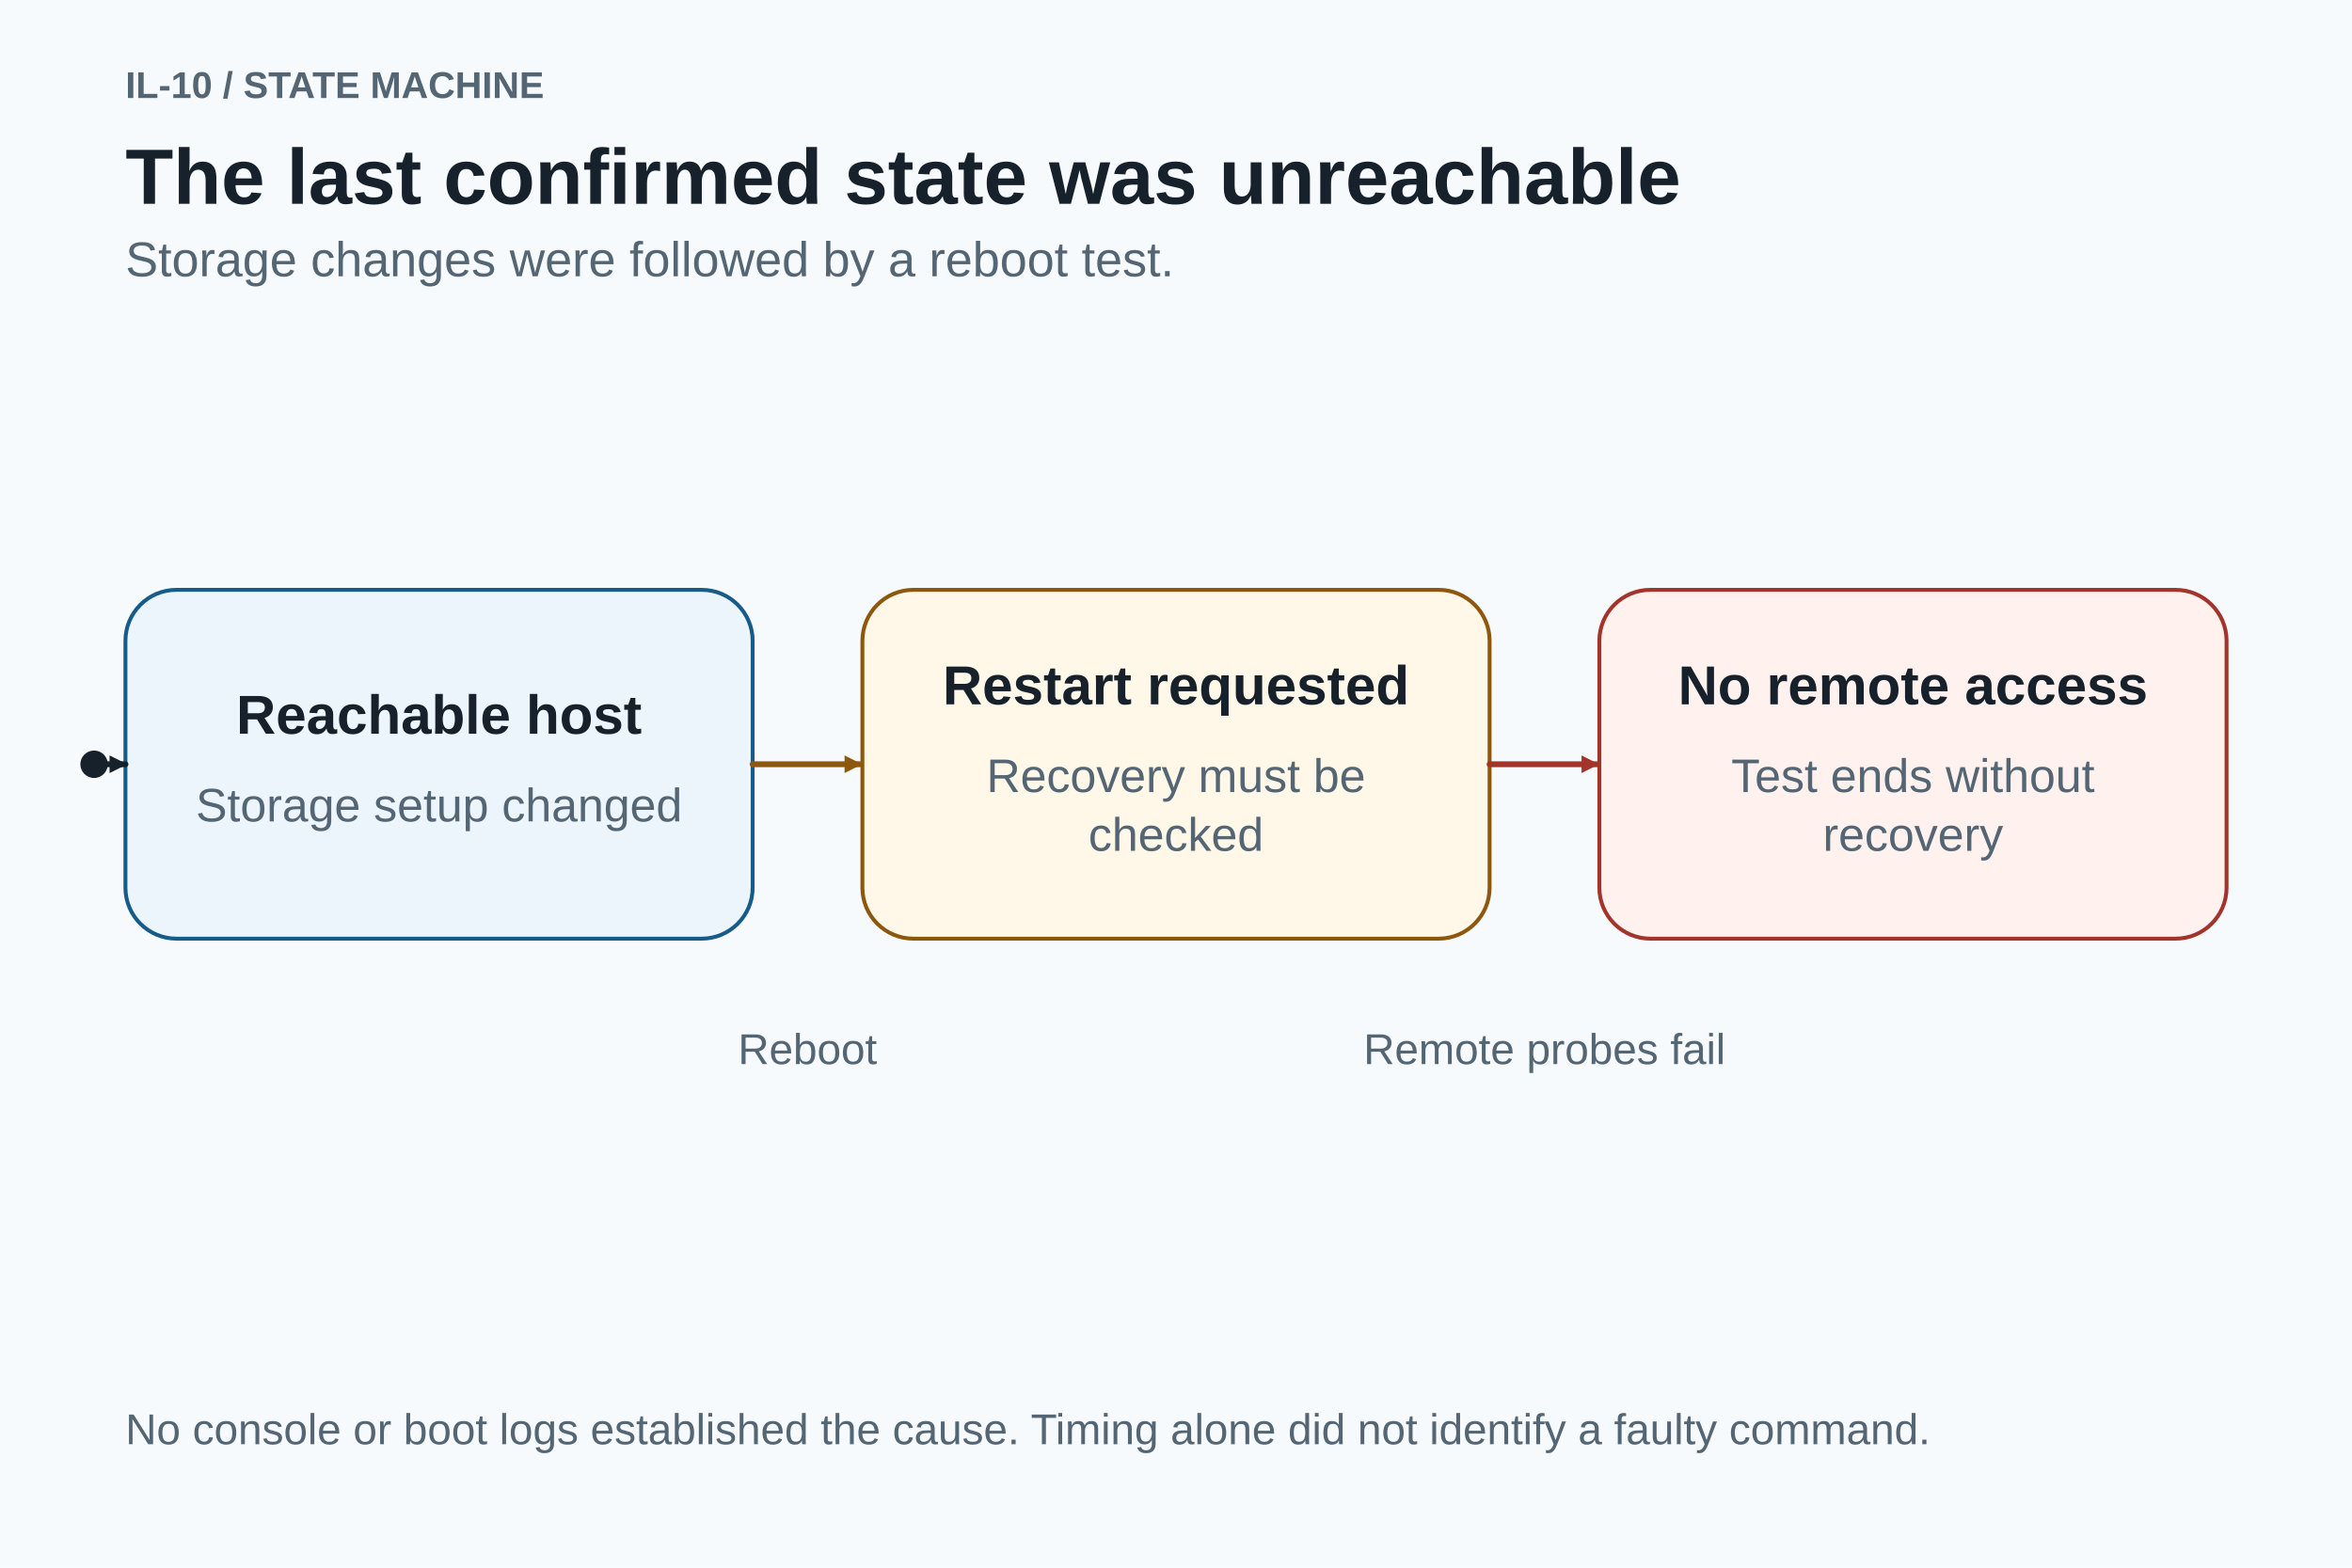
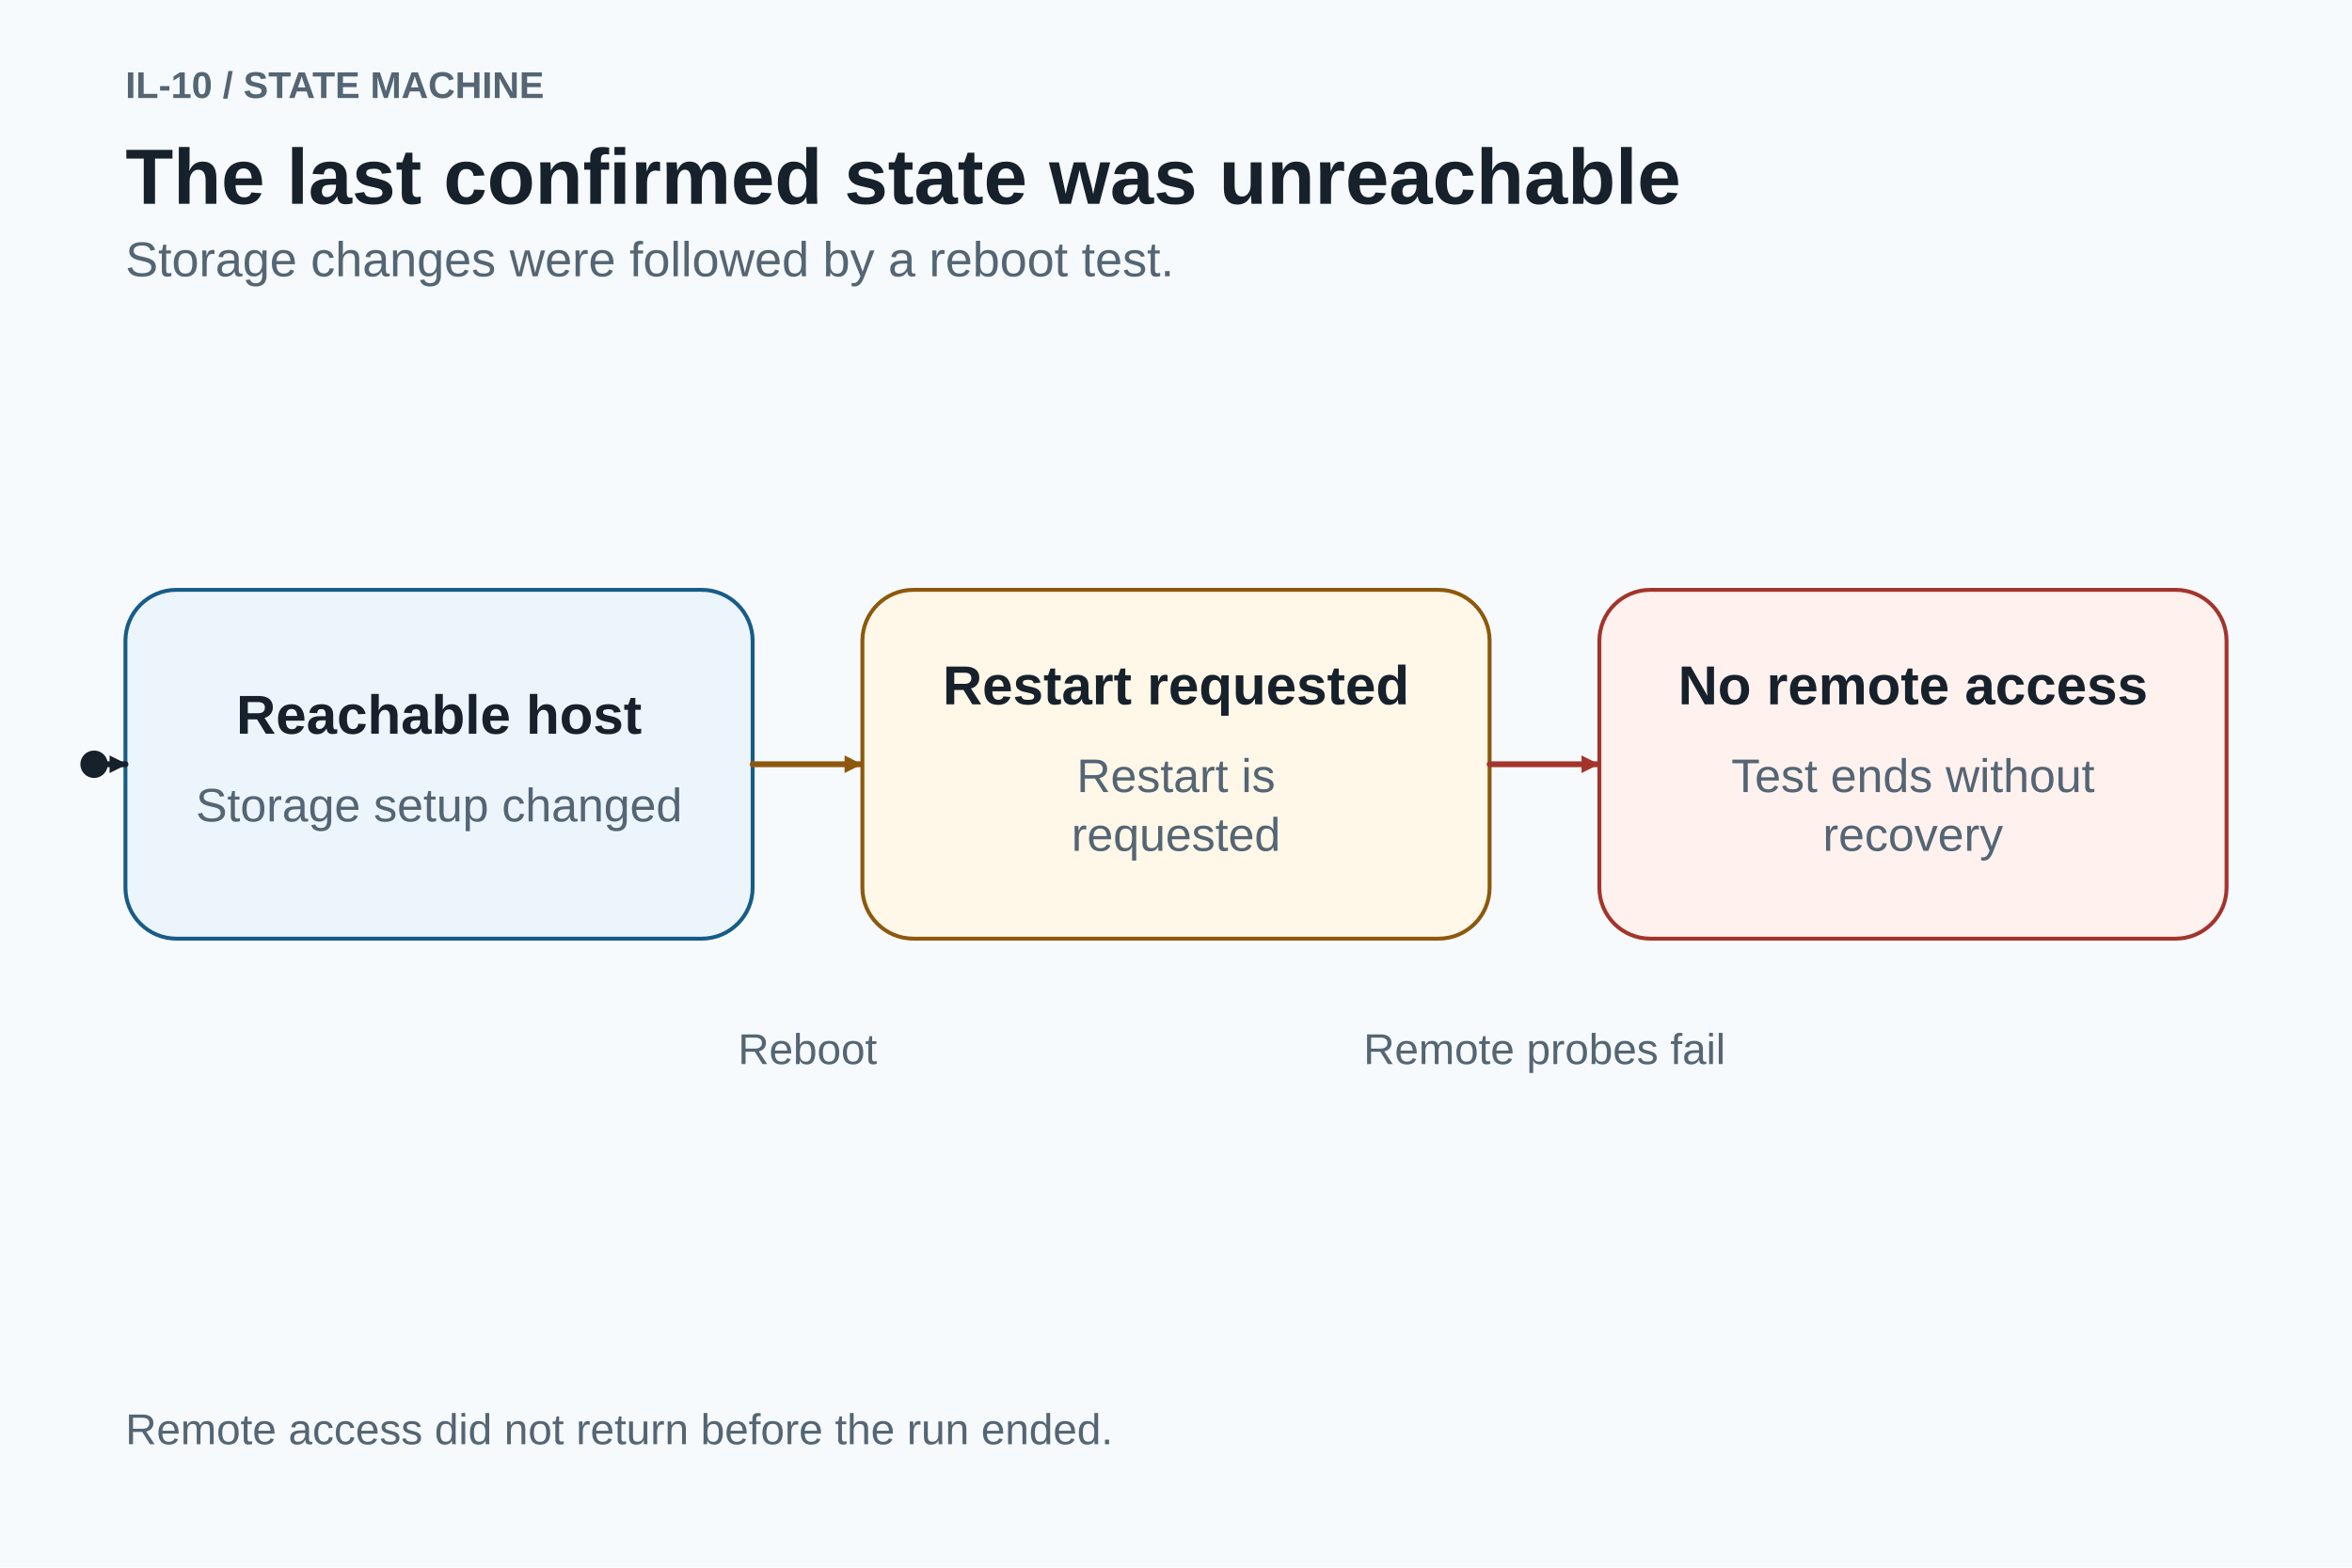
<svg xmlns="http://www.w3.org/2000/svg" width="1200" height="800" viewBox="0 0 1200 800" role="img" aria-labelledby="title desc">
  <style>text{font-family:Arial,Helvetica,sans-serif;fill:#17212b} .label{font-weight:700} .small{fill:#546574}</style>
  <defs>
    <marker id="blue" viewBox="0 0 10 10" refX="9" refY="5" markerWidth="9" markerHeight="9" orient="auto" markerUnits="userSpaceOnUse">
      <path d="M0 0 L10 5 L0 10Z" fill="#175c88" />
    </marker>
    <marker id="blue-start" viewBox="0 0 10 10" refX="1" refY="5" markerWidth="9" markerHeight="9" orient="auto" markerUnits="userSpaceOnUse">
      <path d="M10 0 L0 5 L10 10Z" fill="#175c88" />
    </marker>
    <marker id="green" viewBox="0 0 10 10" refX="9" refY="5" markerWidth="9" markerHeight="9" orient="auto" markerUnits="userSpaceOnUse">
      <path d="M0 0 L10 5 L0 10Z" fill="#176b50" />
    </marker>
    <marker id="green-start" viewBox="0 0 10 10" refX="1" refY="5" markerWidth="9" markerHeight="9" orient="auto" markerUnits="userSpaceOnUse">
      <path d="M10 0 L0 5 L10 10Z" fill="#176b50" />
    </marker>
    <marker id="red" viewBox="0 0 10 10" refX="9" refY="5" markerWidth="9" markerHeight="9" orient="auto" markerUnits="userSpaceOnUse">
      <path d="M0 0 L10 5 L0 10Z" fill="#a3342c" />
    </marker>
    <marker id="red-start" viewBox="0 0 10 10" refX="1" refY="5" markerWidth="9" markerHeight="9" orient="auto" markerUnits="userSpaceOnUse">
      <path d="M10 0 L0 5 L10 10Z" fill="#a3342c" />
    </marker>
    <marker id="amber" viewBox="0 0 10 10" refX="9" refY="5" markerWidth="9" markerHeight="9" orient="auto" markerUnits="userSpaceOnUse">
      <path d="M0 0 L10 5 L0 10Z" fill="#8d580d" />
    </marker>
    <marker id="amber-start" viewBox="0 0 10 10" refX="1" refY="5" markerWidth="9" markerHeight="9" orient="auto" markerUnits="userSpaceOnUse">
      <path d="M10 0 L0 5 L10 10Z" fill="#8d580d" />
    </marker>
    <marker id="ink" viewBox="0 0 10 10" refX="9" refY="5" markerWidth="9" markerHeight="9" orient="auto" markerUnits="userSpaceOnUse">
      <path d="M0 0 L10 5 L0 10Z" fill="#17212b" />
    </marker>
    <marker id="ink-start" viewBox="0 0 10 10" refX="1" refY="5" markerWidth="9" markerHeight="9" orient="auto" markerUnits="userSpaceOnUse">
      <path d="M10 0 L0 5 L10 10Z" fill="#17212b" />
    </marker>
    <marker id="muted" viewBox="0 0 10 10" refX="9" refY="5" markerWidth="9" markerHeight="9" orient="auto" markerUnits="userSpaceOnUse">
      <path d="M0 0 L10 5 L0 10Z" fill="#546574" />
    </marker>
    <marker id="muted-start" viewBox="0 0 10 10" refX="1" refY="5" markerWidth="9" markerHeight="9" orient="auto" markerUnits="userSpaceOnUse">
      <path d="M10 0 L0 5 L10 10Z" fill="#546574" />
    </marker>
    <marker id="line" viewBox="0 0 10 10" refX="9" refY="5" markerWidth="9" markerHeight="9" orient="auto" markerUnits="userSpaceOnUse">
      <path d="M0 0 L10 5 L0 10Z" fill="#b8c7d3" />
    </marker>
    <marker id="line-start" viewBox="0 0 10 10" refX="1" refY="5" markerWidth="9" markerHeight="9" orient="auto" markerUnits="userSpaceOnUse">
      <path d="M10 0 L0 5 L10 10Z" fill="#b8c7d3" />
    </marker>
  </defs>
  <rect width="1200" height="800" fill="#f7fafc" />
  <text x="64" y="50" font-size="19" fill="#546574" style="fill:#546574" text-anchor="start" font-weight="700">IL-10  /  STATE MACHINE</text>
  <text x="64" y="104" font-size="40" fill="#17212b" style="fill:#17212b" text-anchor="start" font-weight="700">The last confirmed state was unreachable</text>
  <text x="64" y="141" font-size="25" fill="#546574" style="fill:#546574" text-anchor="start">Storage changes were followed by a reboot test.</text>
  <g data-node="Reachable host" data-bounds="64,301,320,178">
    <rect x="64" y="301" width="320" height="178" rx="26" fill="#edf5fc" stroke="#175c88" stroke-width="2" />
    <text x="224" y="374.42" font-size="28" fill="#17212b" style="fill:#17212b" text-anchor="middle" font-weight="700">Reachable host</text>
    <text x="224" y="419.18" font-size="24" fill="#546574" style="fill:#546574" text-anchor="middle">Storage setup changed</text>
  </g>
  <path d="M384 390 L439 390" fill="none" stroke="#8d580d" stroke-width="3" stroke-linecap="round" stroke-linejoin="round" marker-end="url(#amber)" />
  <rect x="277" y="517" width="270" height="35.28" rx="4" fill="#f7fafc" />
  <text x="412" y="543" font-size="22" fill="#546574" style="fill:#546574" text-anchor="middle" class="edge">Reboot</text>
  <g data-node="Restart requested" data-bounds="440,301,320,178">
    <rect x="440" y="301" width="320" height="178" rx="26" fill="#fff7e8" stroke="#8d580d" stroke-width="2" />
    <text x="600" y="359.42" font-size="28" fill="#17212b" style="fill:#17212b" text-anchor="middle" font-weight="700">Restart requested</text>
-     <text x="600" y="404.18" font-size="24" fill="#546574" style="fill:#546574" text-anchor="middle">Recovery must be</text>
-     <text x="600" y="434.18" font-size="24" fill="#546574" style="fill:#546574" text-anchor="middle">checked</text>
+     <text x="600" y="404.18" font-size="24" fill="#546574" style="fill:#546574" text-anchor="middle">Restart is</text>
+     <text x="600" y="434.18" font-size="24" fill="#546574" style="fill:#546574" text-anchor="middle">requested</text>
  </g>
  <path d="M760 390 L815 390" fill="none" stroke="#a3342c" stroke-width="3" stroke-linecap="round" stroke-linejoin="round" marker-end="url(#red)" />
  <rect x="653" y="517" width="270" height="35.28" rx="4" fill="#f7fafc" />
  <text x="788" y="543" font-size="22" fill="#546574" style="fill:#546574" text-anchor="middle" class="edge">Remote probes fail</text>
  <g data-node="No remote access" data-bounds="816,301,320,178">
    <rect x="816" y="301" width="320" height="178" rx="26" fill="#fff1ee" stroke="#a3342c" stroke-width="2" />
    <text x="976" y="359.42" font-size="28" fill="#17212b" style="fill:#17212b" text-anchor="middle" font-weight="700">No remote access</text>
    <text x="976" y="404.18" font-size="24" fill="#546574" style="fill:#546574" text-anchor="middle">Test ends without</text>
    <text x="976" y="434.18" font-size="24" fill="#546574" style="fill:#546574" text-anchor="middle">recovery</text>
  </g>
  <circle cx="48" cy="390" r="7" fill="#17212b" />
  <path d="M55 390 L64 390" fill="none" stroke="#17212b" stroke-width="3" stroke-linecap="round" stroke-linejoin="round" marker-end="url(#ink)" />
-   <text x="64" y="737" font-size="22" fill="#546574" style="fill:#546574" text-anchor="start">No console or boot logs established the cause. Timing alone did not identify a faulty command.</text>
+   <text x="64" y="737.0" font-size="22" fill="#546574" style="fill:#546574" text-anchor="start">Remote access did not return before the run ended.</text>
</svg>
